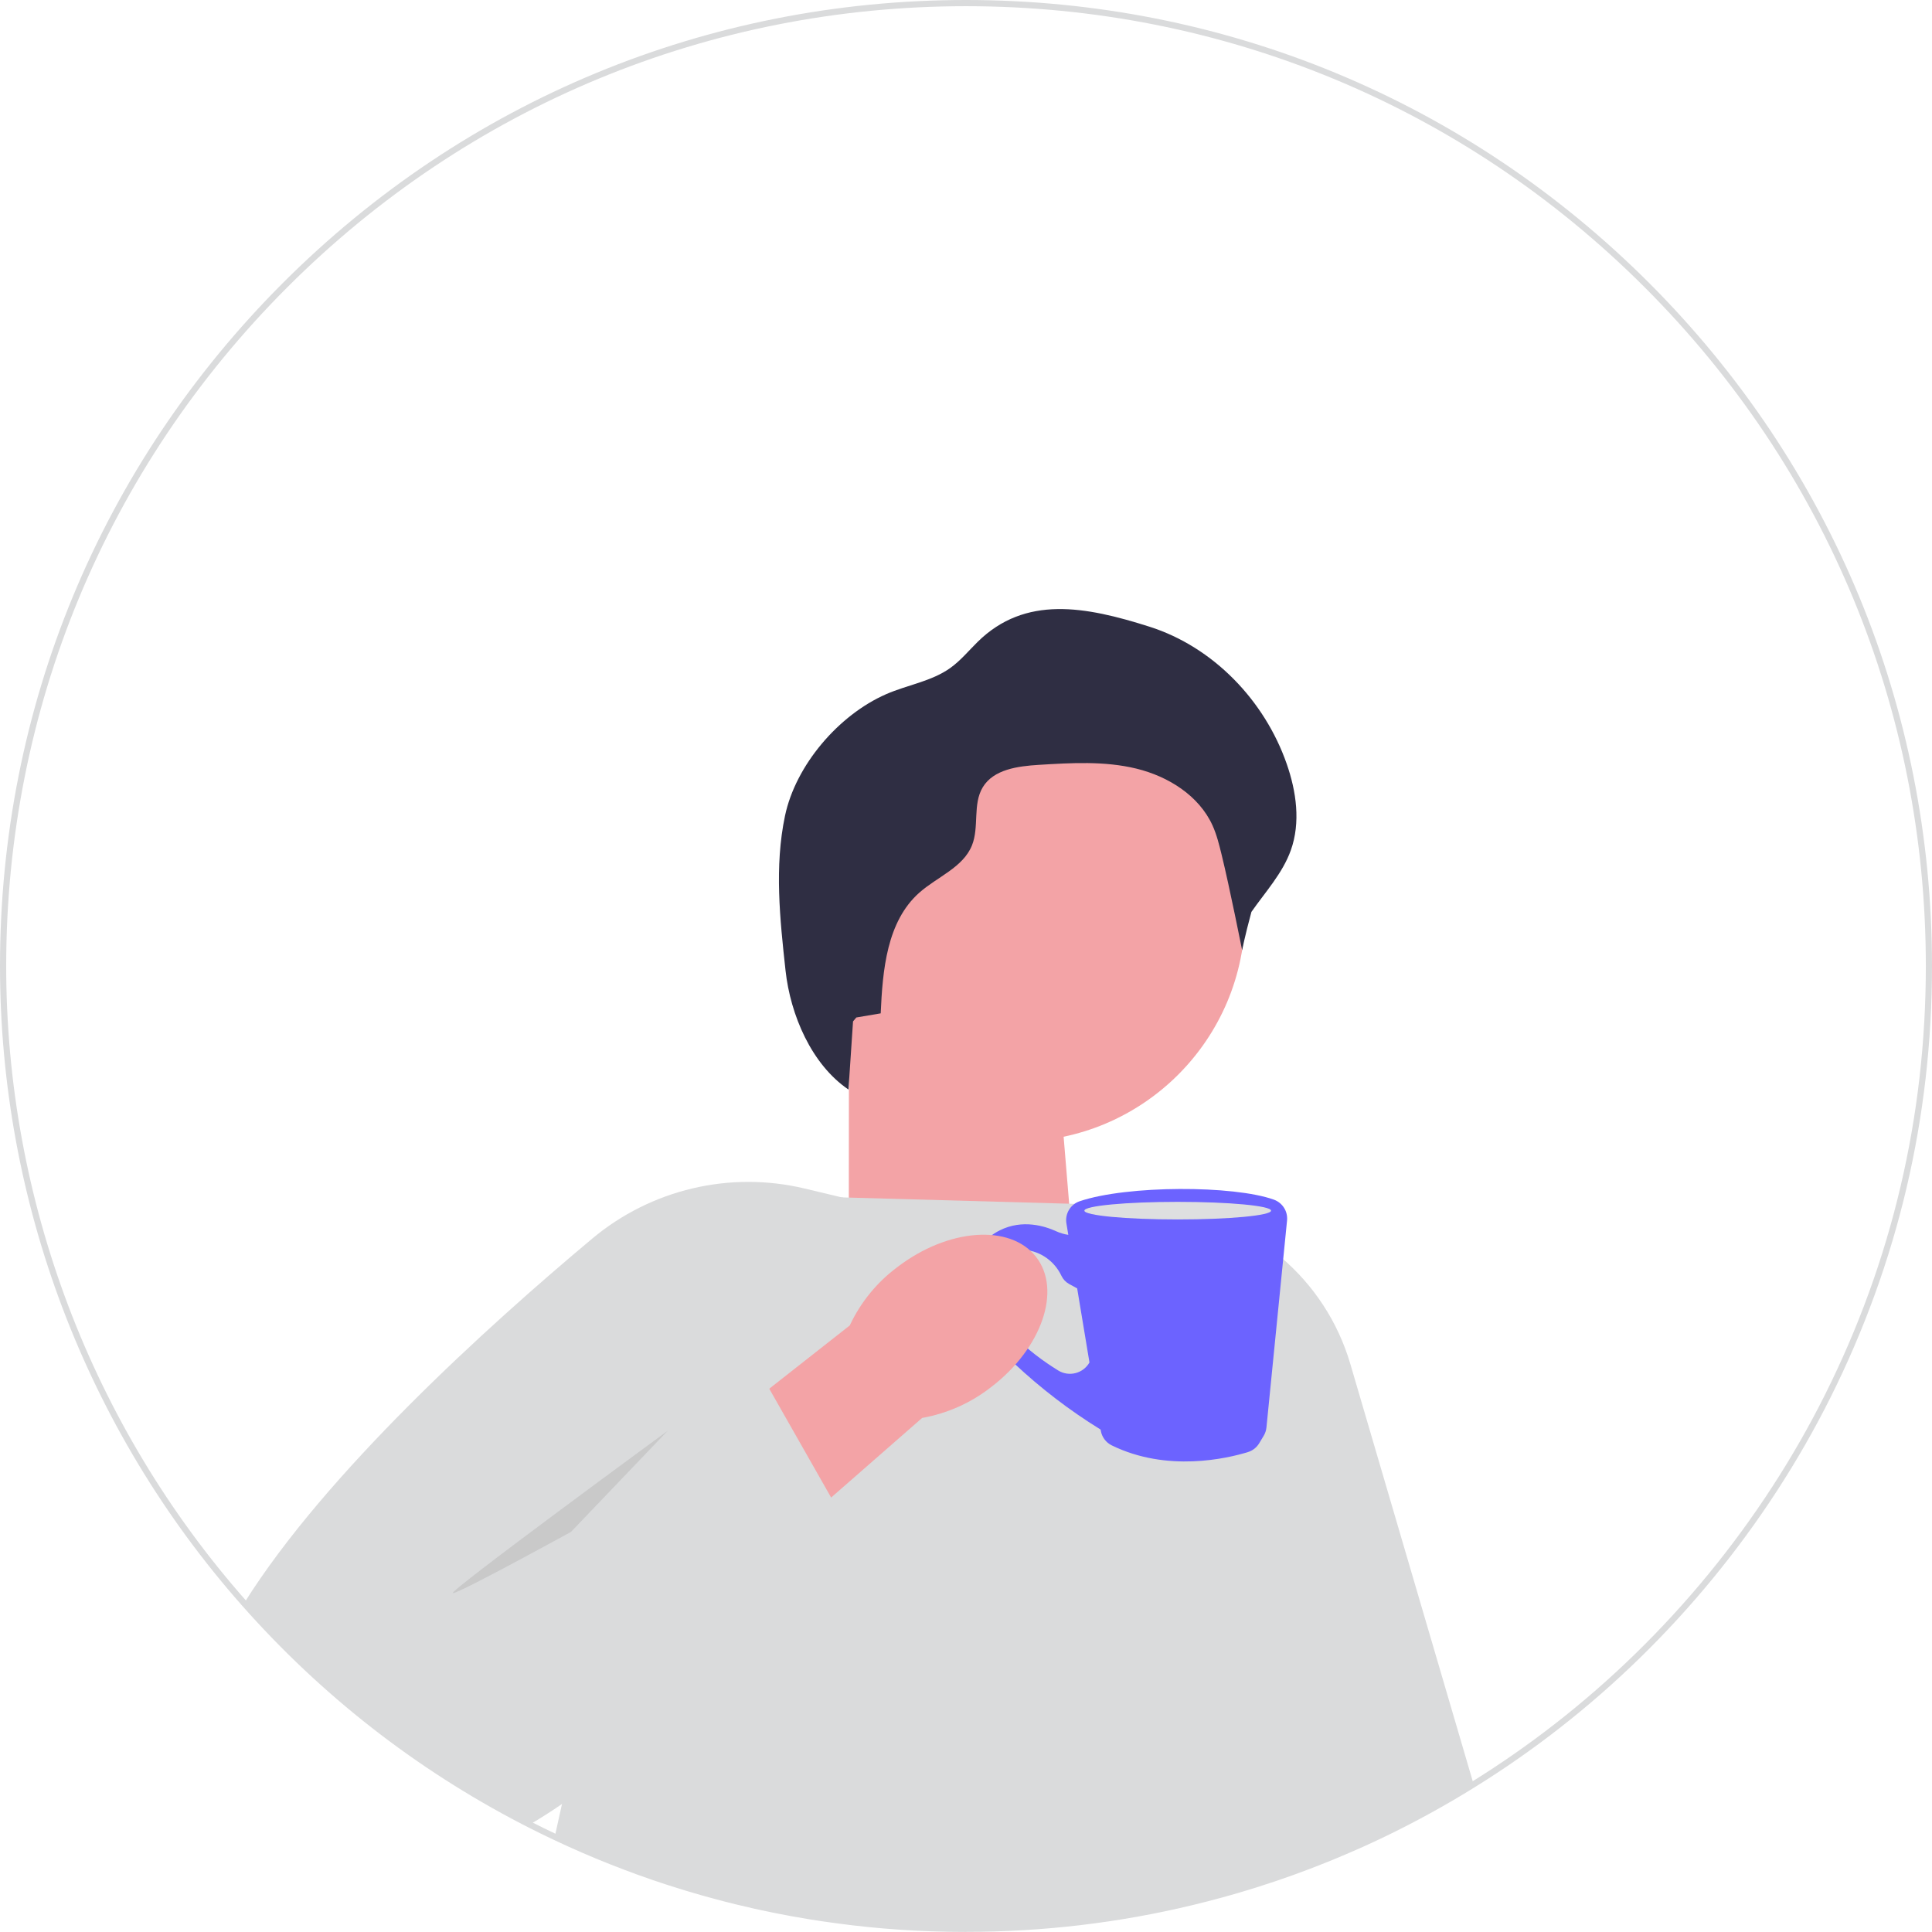
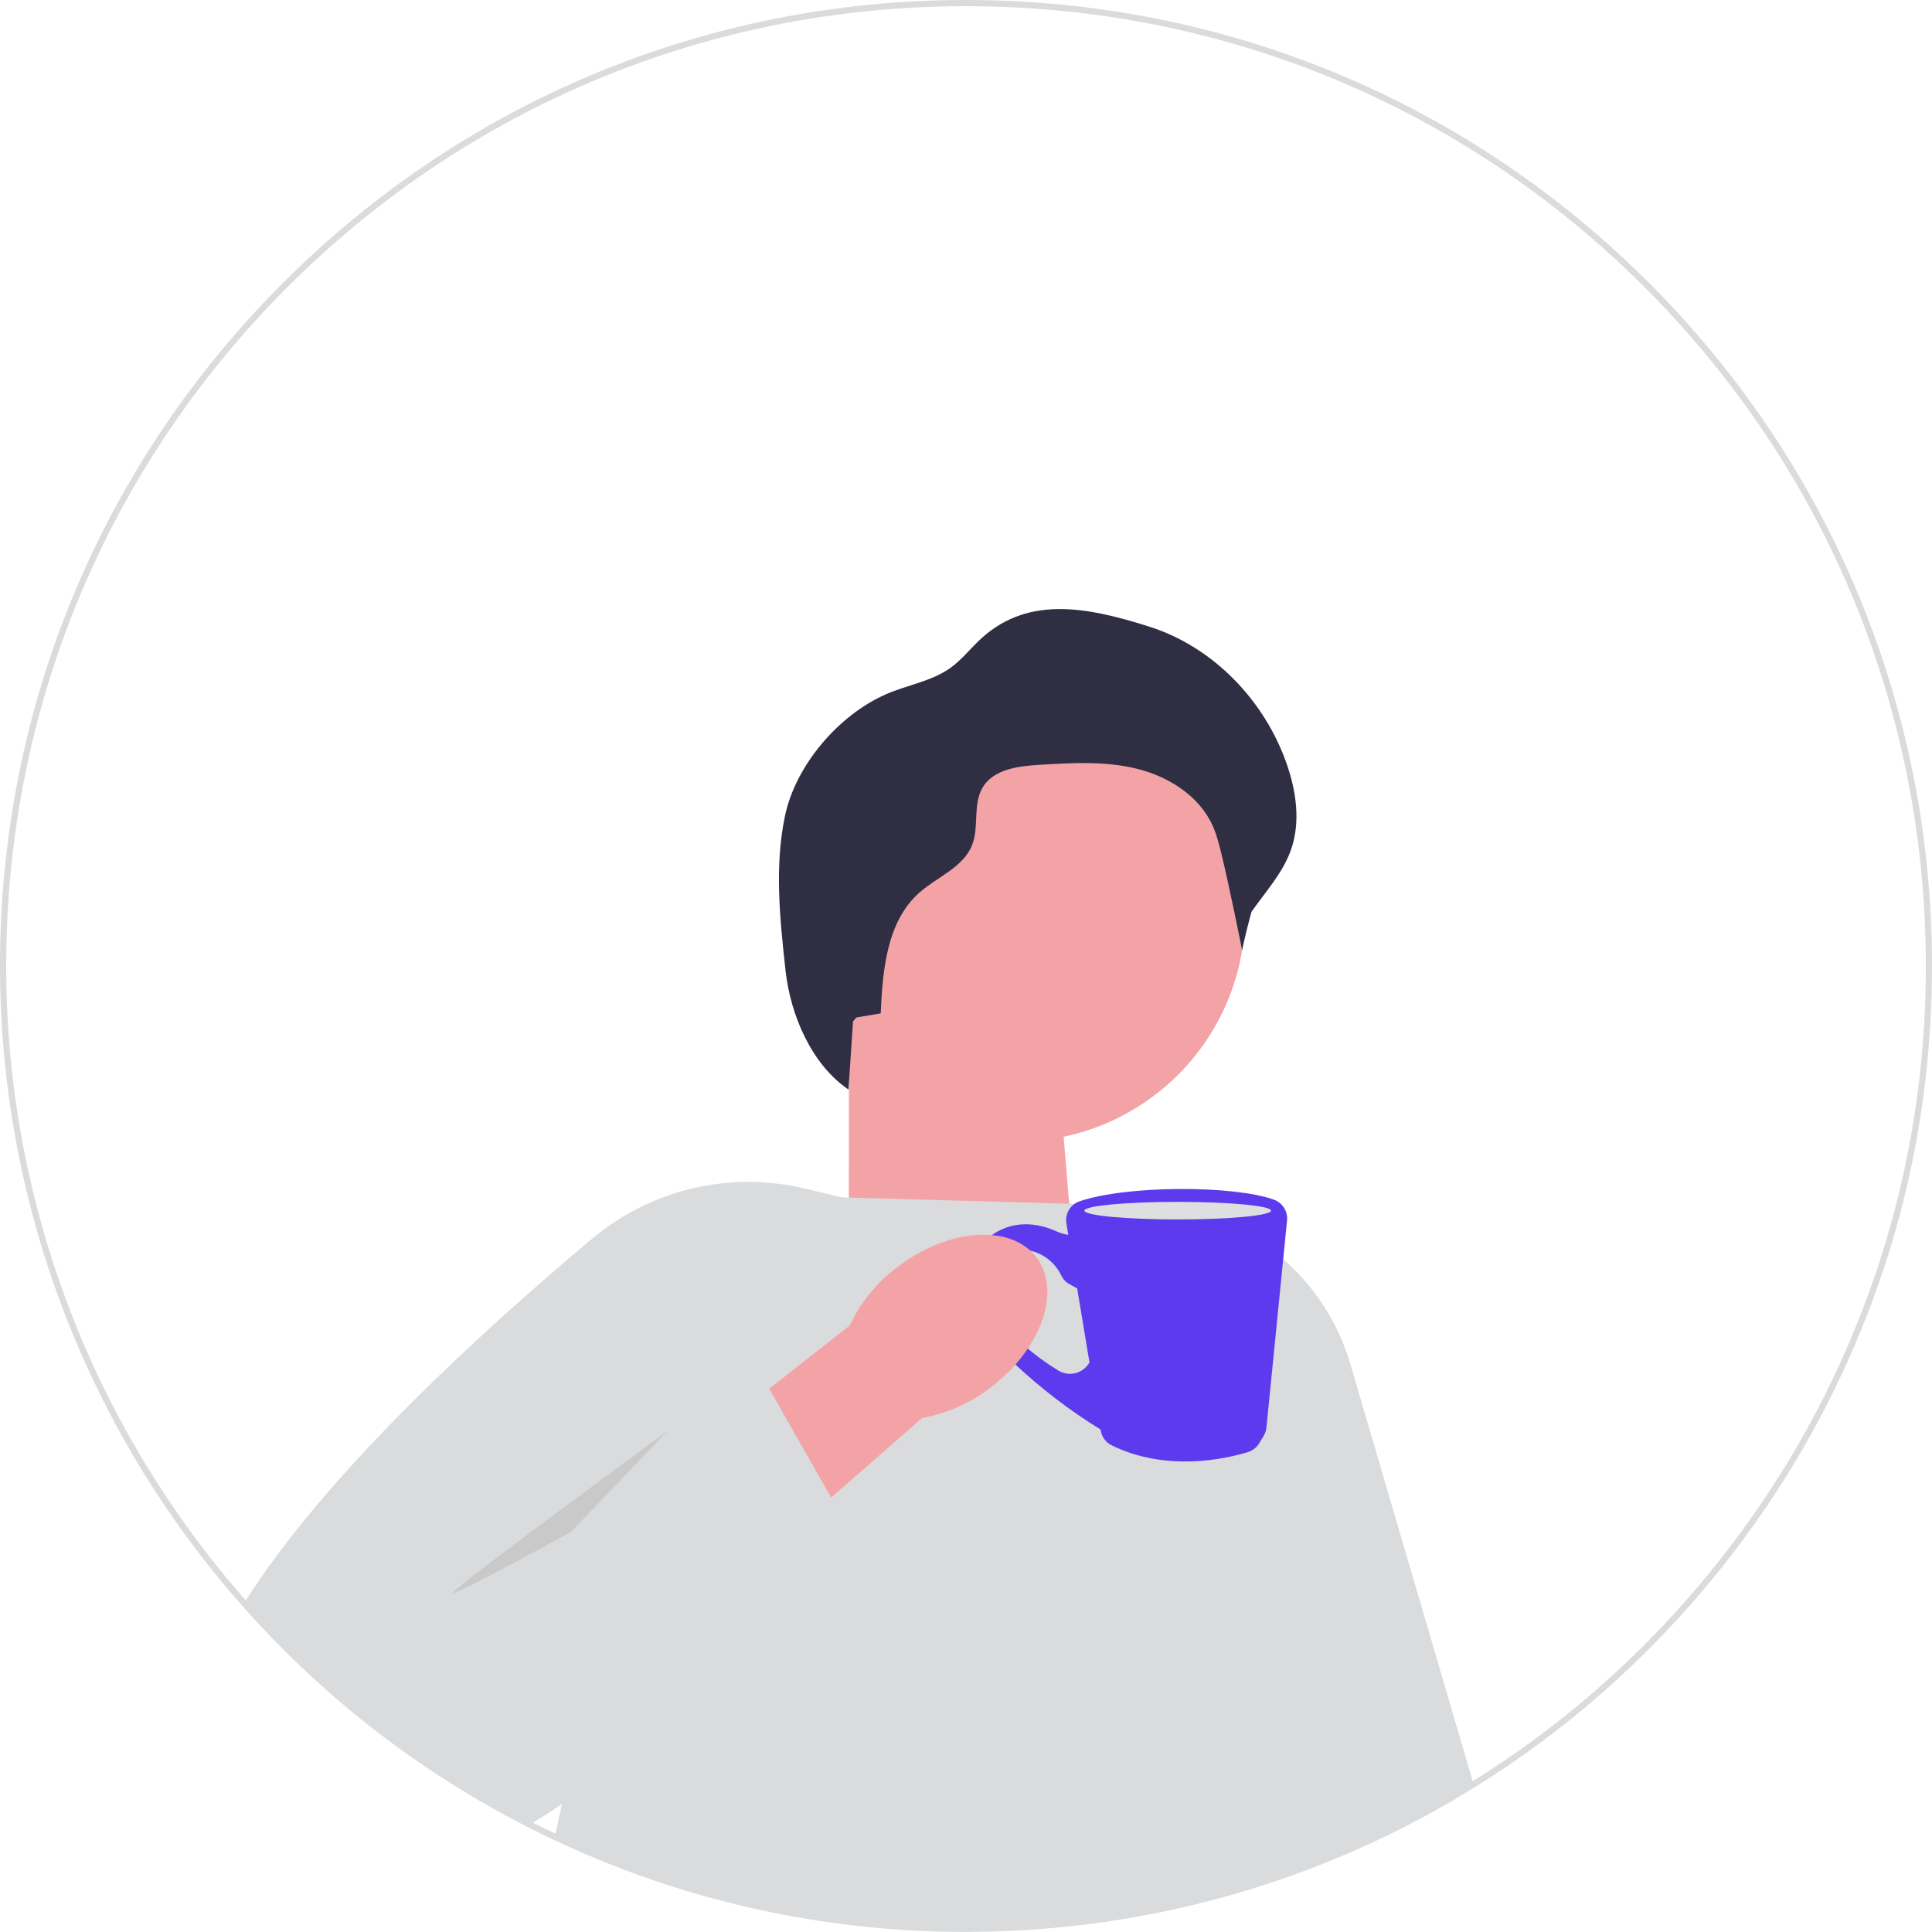
<svg xmlns="http://www.w3.org/2000/svg" width="623.65" height="623.63" viewBox="0 0 623.65 623.63">
  <path d="m311.82,623.63c-7.11,0-14.2-.24-21.06-.7-7.09-.47-14.19-1.19-21.12-2.14-3.05-.41-5.81-.82-8.44-1.25-7.81-1.27-15.76-2.88-23.62-4.8-2.69-.65-5.33-1.33-7.83-2.03-.88-.23-1.78-.48-2.67-.73-3.8-1.07-7.48-2.18-10.92-3.3-.22-.06-.48-.15-.74-.23-3.11-1-6.35-2.11-9.62-3.3-2.76-1-5.56-2.06-8.56-3.24-6.25-2.46-12.51-5.18-18.61-8.07-2.54-1.19-5.19-2.5-8.11-3.98-.52-.26-1.05-.53-1.57-.8l-.6-.31c-34.28-17.8-64.67-41.55-90.31-70.58C27.72,461.19,0,387.9,0,311.81c0-83.29,32.44-161.6,91.33-220.49C150.22,32.43,228.53,0,311.82,0s161.6,32.43,220.5,91.32c58.9,58.89,91.33,137.2,91.33,220.49,0,48.94-11.02,95.79-32.74,139.25-20.72,41.44-51.05,78.43-87.73,106.96-8.62,6.72-17.7,13.04-26.98,18.8-9.41,5.86-19.28,11.29-29.34,16.13-2.24,1.08-4.64,2.2-7.56,3.51l-.28.12c-.36.16-.72.32-1.08.47-2.18.97-4.4,1.92-6.59,2.82l-.99.42c-.62.26-1.2.5-1.78.72-7.43,3-14.92,5.7-22.26,8.01-.58.2-1.17.38-1.77.56l-.52.16c-6.1,1.89-12.52,3.65-19.05,5.22-23.79,5.74-48.41,8.65-73.16,8.65v.02h0l-0.0 0Zm0-621.63c-82.76,0-160.56,32.22-219.08,90.74C34.23,151.25,2,229.05,2,311.81c0,75.61,27.54,148.42,77.55,205.03,25.48,28.84,55.67,52.44,89.73,70.12l.6.31c.51.27,1.03.53,1.55.79,2.91,1.48,5.54,2.78,8.06,3.96,6.06,2.87,12.28,5.57,18.49,8.01,2.98,1.18,5.76,2.23,8.5,3.22,3.25,1.18,6.47,2.28,9.57,3.28.24.08.47.15.7.22,3.45,1.12,7.09,2.22,10.87,3.29.87.25,1.76.5,2.64.73,2.5.69,5.11,1.37,7.78,2.02,7.82,1.91,15.71,3.52,23.48,4.77,2.61.43,5.35.84,8.38,1.25,6.88.94,13.94,1.66,20.98,2.12,6.82.46,13.86.7,20.92.7,24.6,0,49.05-2.89,72.7-8.59,6.49-1.56,12.86-3.31,18.94-5.19l.52-.16c.58-.18,1.15-.35,1.73-.55,7.31-2.3,14.76-4.98,22.15-7.97.58-.23,1.14-.46,1.7-.69l1.23-.51c2.11-.87,4.25-1.79,6.37-2.73.37-.16.71-.31,1.06-.47l.28-.12c2.9-1.31,5.29-2.42,7.51-3.49,10-4.81,19.81-10.2,29.16-16.03,9.22-5.72,18.24-12.01,26.81-18.68,36.44-28.36,66.58-65.11,87.17-106.28,21.58-43.17,32.53-89.72,32.53-138.35,0-82.76-32.23-160.56-90.75-219.07C472.39,34.22,394.58,2,311.82,2Z" fill="#dadbdc" />
  <polygon points="273.97 426.13 349.74 444.28 340.95 338.1 274.03 343.64 273.97 426.13" fill="#f3a3a6" />
  <circle cx="328.17" cy="294.74" r="73.76" fill="#f3a3a6" />
  <path d="m406.02,608.08c-.59.2-1.17.38-1.76.56-.17.05-.34.11-.51.16-6.25,1.94-12.59,3.67-19,5.21-23.39,5.64-47.82,8.62-72.93,8.62-7.06,0-14.06-.23-20.99-.7-7.09-.47-14.11-1.18-21.05-2.13-2.82-.38-5.62-.79-8.41-1.25-7.95-1.29-15.81-2.9-23.55-4.79-2.61-.63-5.21-1.3-7.8-2.02-.89-.23-1.78-.48-2.66-.73-3.65-1.03-7.28-2.12-10.88-3.29-.24-.07-.49-.15-.73-.23-3.22-1.04-6.42-2.14-9.6-3.29-2.86-1.03-5.7-2.11-8.53-3.23-6.29-2.48-12.47-5.16-18.55-8.04l2.34-10.6,8.11-36.72,17.61-79.78,17.8-80.62,46.77,1.3h.02l2.28.07,71.13,1.98,31.12.87,29.77,218.65h0l0-0Z" fill="#dadbdc" />
  <path d="m475.68,575.97c-9.42,5.87-19.19,11.24-29.25,16.08-2.49,1.2-5.01,2.36-7.54,3.5-.45.2-.89.4-1.34.59-2.18.97-4.37,1.91-6.58,2.82h0l-.99.42c-.58.24-1.16.48-1.75.71-7.27,2.94-14.67,5.62-22.2,7.99-.59.2-1.17.38-1.76.56l-65.24-166.93-4.41-11.27-12.3-31.49-4.08-10.43,26.93.42,31.09.49c28.22,3.61,51.62,23.58,59.63,50.87l39.8,135.67h-.01v-0Z" fill="#dadbdc" />
  <path d="m276.43,328.44c2.62-.44,5.24-.89,7.86-1.33.62-14.01,1.97-29.64,12.46-38.95,5.78-5.13,14.14-8.12,17.01-15.3,2.38-5.95.16-13.26,3.48-18.74,3.49-5.77,11.29-6.8,18.03-7.22,10.55-.65,21.29-1.29,31.56,1.21,10.27,2.51,20.18,8.69,24.56,18.31,1.35,2.96,2.13,6.15,2.91,9.31,2.63,10.69,6.66,31.03,6.66,31.03,0,0,.78-4.21,3-12.4,4.53-6.48,10.06-12.46,12.72-19.9,3.2-8.96,1.79-18.97-1.35-27.94-7.13-20.41-23.67-37.66-44.27-44.22-20.61-6.55-40.1-10.26-55.5,4.92-2.89,2.85-5.49,6.03-8.79,8.39-6.1,4.37-13.89,5.47-20.77,8.49-15.31,6.72-29.15,22.88-32.6,39.24-3.45,16.36-1.65,33.31.17,49.94,1.57,14.34,8.38,30.33,20.32,38.43.49-7.34.98-14.67,1.47-22.01l1.06-1.25h.01v-.01Z" fill="#2f2e43" />
  <path d="m317.26,397.4l-.72,1.18-20.14,32.92-29.86,48.84-6.05,9.89-22.06,36.08s-7.16,10.07-19.24,22.98l-.04.04c-4.39,4.68-9.42,9.73-14.99,14.8-.04.05-.08.09-.13.12-6.8,6.2-14.4,12.43-22.62,18.08-3.38,2.33-6.86,4.55-10.42,6.63-.73-.36-1.45-.74-2.17-1.11-34.22-17.77-64.72-41.71-90.02-70.35,26.41-42.18,78.67-89.48,112.34-117.65,19.05-15.95,44.5-21.96,68.66-16.18l11.9,2.84,2.3.55,43.26,10.34h-0Z" fill="#dadbdc" />
-   <path d="m411.22,387.25c-12.97-4.67-47.3-4.69-62.7.51-2.99,1.01-4.8,4.05-4.28,7.16l.61,3.69c-1.34-.2-2.65-.58-3.89-1.15-3.67-1.68-10.9-3.96-18.2-.32-5.1,2.54-8.69,7.33-9.95,12.9-3.01,13.32,4.58,20.69,4.58,20.69l10.11,9.49c8.47,7.94,17.71,15.02,27.58,21.12l.2.12-3.6-21.66c-2.03,3.57-6.62,4.74-10.11,2.58-8.82-5.46-23.23-16.4-21.48-28.82,1.22-8.66,6.03-10.5,10.65-10.11,5.17.44,9.68,3.69,11.89,8.38.53,1.12,1.4,2.04,2.48,2.64l2.6,1.42,7.62,45.91c.34,2.06,1.66,3.84,3.53,4.76,17.92,8.79,37.26,4.23,43.95,2.18,1.53-.47,2.84-1.48,3.66-2.86l1.44-2.39c.5-.82.8-1.75.9-2.7l6.65-66.82c.29-2.95-1.46-5.71-4.25-6.72h.01Z" fill="#6c63ff" />
+   <path d="m411.22,387.25c-12.97-4.67-47.3-4.69-62.7.51-2.99,1.01-4.8,4.05-4.28,7.16l.61,3.69c-1.34-.2-2.65-.58-3.89-1.15-3.67-1.68-10.9-3.96-18.2-.32-5.1,2.54-8.69,7.33-9.95,12.9-3.01,13.32,4.58,20.69,4.58,20.69l10.11,9.49c8.47,7.94,17.71,15.02,27.58,21.12l.2.12-3.6-21.66c-2.03,3.57-6.62,4.74-10.11,2.58-8.82-5.46-23.23-16.4-21.48-28.82,1.22-8.66,6.03-10.5,10.65-10.11,5.17.44,9.68,3.69,11.89,8.38.53,1.12,1.4,2.04,2.48,2.64l2.6,1.42,7.62,45.91c.34,2.06,1.66,3.84,3.53,4.76,17.92,8.79,37.26,4.23,43.95,2.18,1.53-.47,2.84-1.48,3.66-2.86l1.44-2.39c.5-.82.8-1.75.9-2.7l6.65-66.82c.29-2.95-1.46-5.71-4.25-6.72h.01Z" fill="#5e3aee" />
  <ellipse cx="380.17" cy="390.8" rx="30.13" ry="2.84" fill="#dedfe0" />
-   <path id="uuid-add59a10-2c6d-45b5-a06d-26741c0f8cf5-40" d="m319.98,447.72c16.35-12.51,22.82-31.32,14.45-42.01-8.36-10.69-28.39-9.22-44.75,3.3-6.6,4.91-11.88,11.37-15.37,18.84l-68.56,53.89,27.22,32.56,64.7-56.59c8.19-1.47,15.84-4.9,22.3-9.99h.01Z" fill="#f3a3a6" />
+   <path id="uuid-add59a10-2c6d-45b5-a06d-26741c0f8cf5-65" d="m319.98,447.72c16.35-12.51,22.82-31.32,14.45-42.01-8.36-10.69-28.39-9.22-44.75,3.3-6.6,4.91-11.88,11.37-15.37,18.84l-68.56,53.89,27.22,32.56,64.7-56.59c8.19-1.47,15.84-4.9,22.3-9.99h.01Z" fill="#f3a3a6" />
  <polygon points="274.62 494.54 247.5 446.84 148.81 493.28 204.03 564.26 274.62 494.54" fill="#dadbdc" />
  <path d="m215.47,461.91s-71.94,52.67-69.28,52.38c2.66-.29,38.13-19.8,38.13-19.8l31.15-32.58h0v0Z" fill="#272223" isolation="isolate" opacity=".1" />
</svg>
